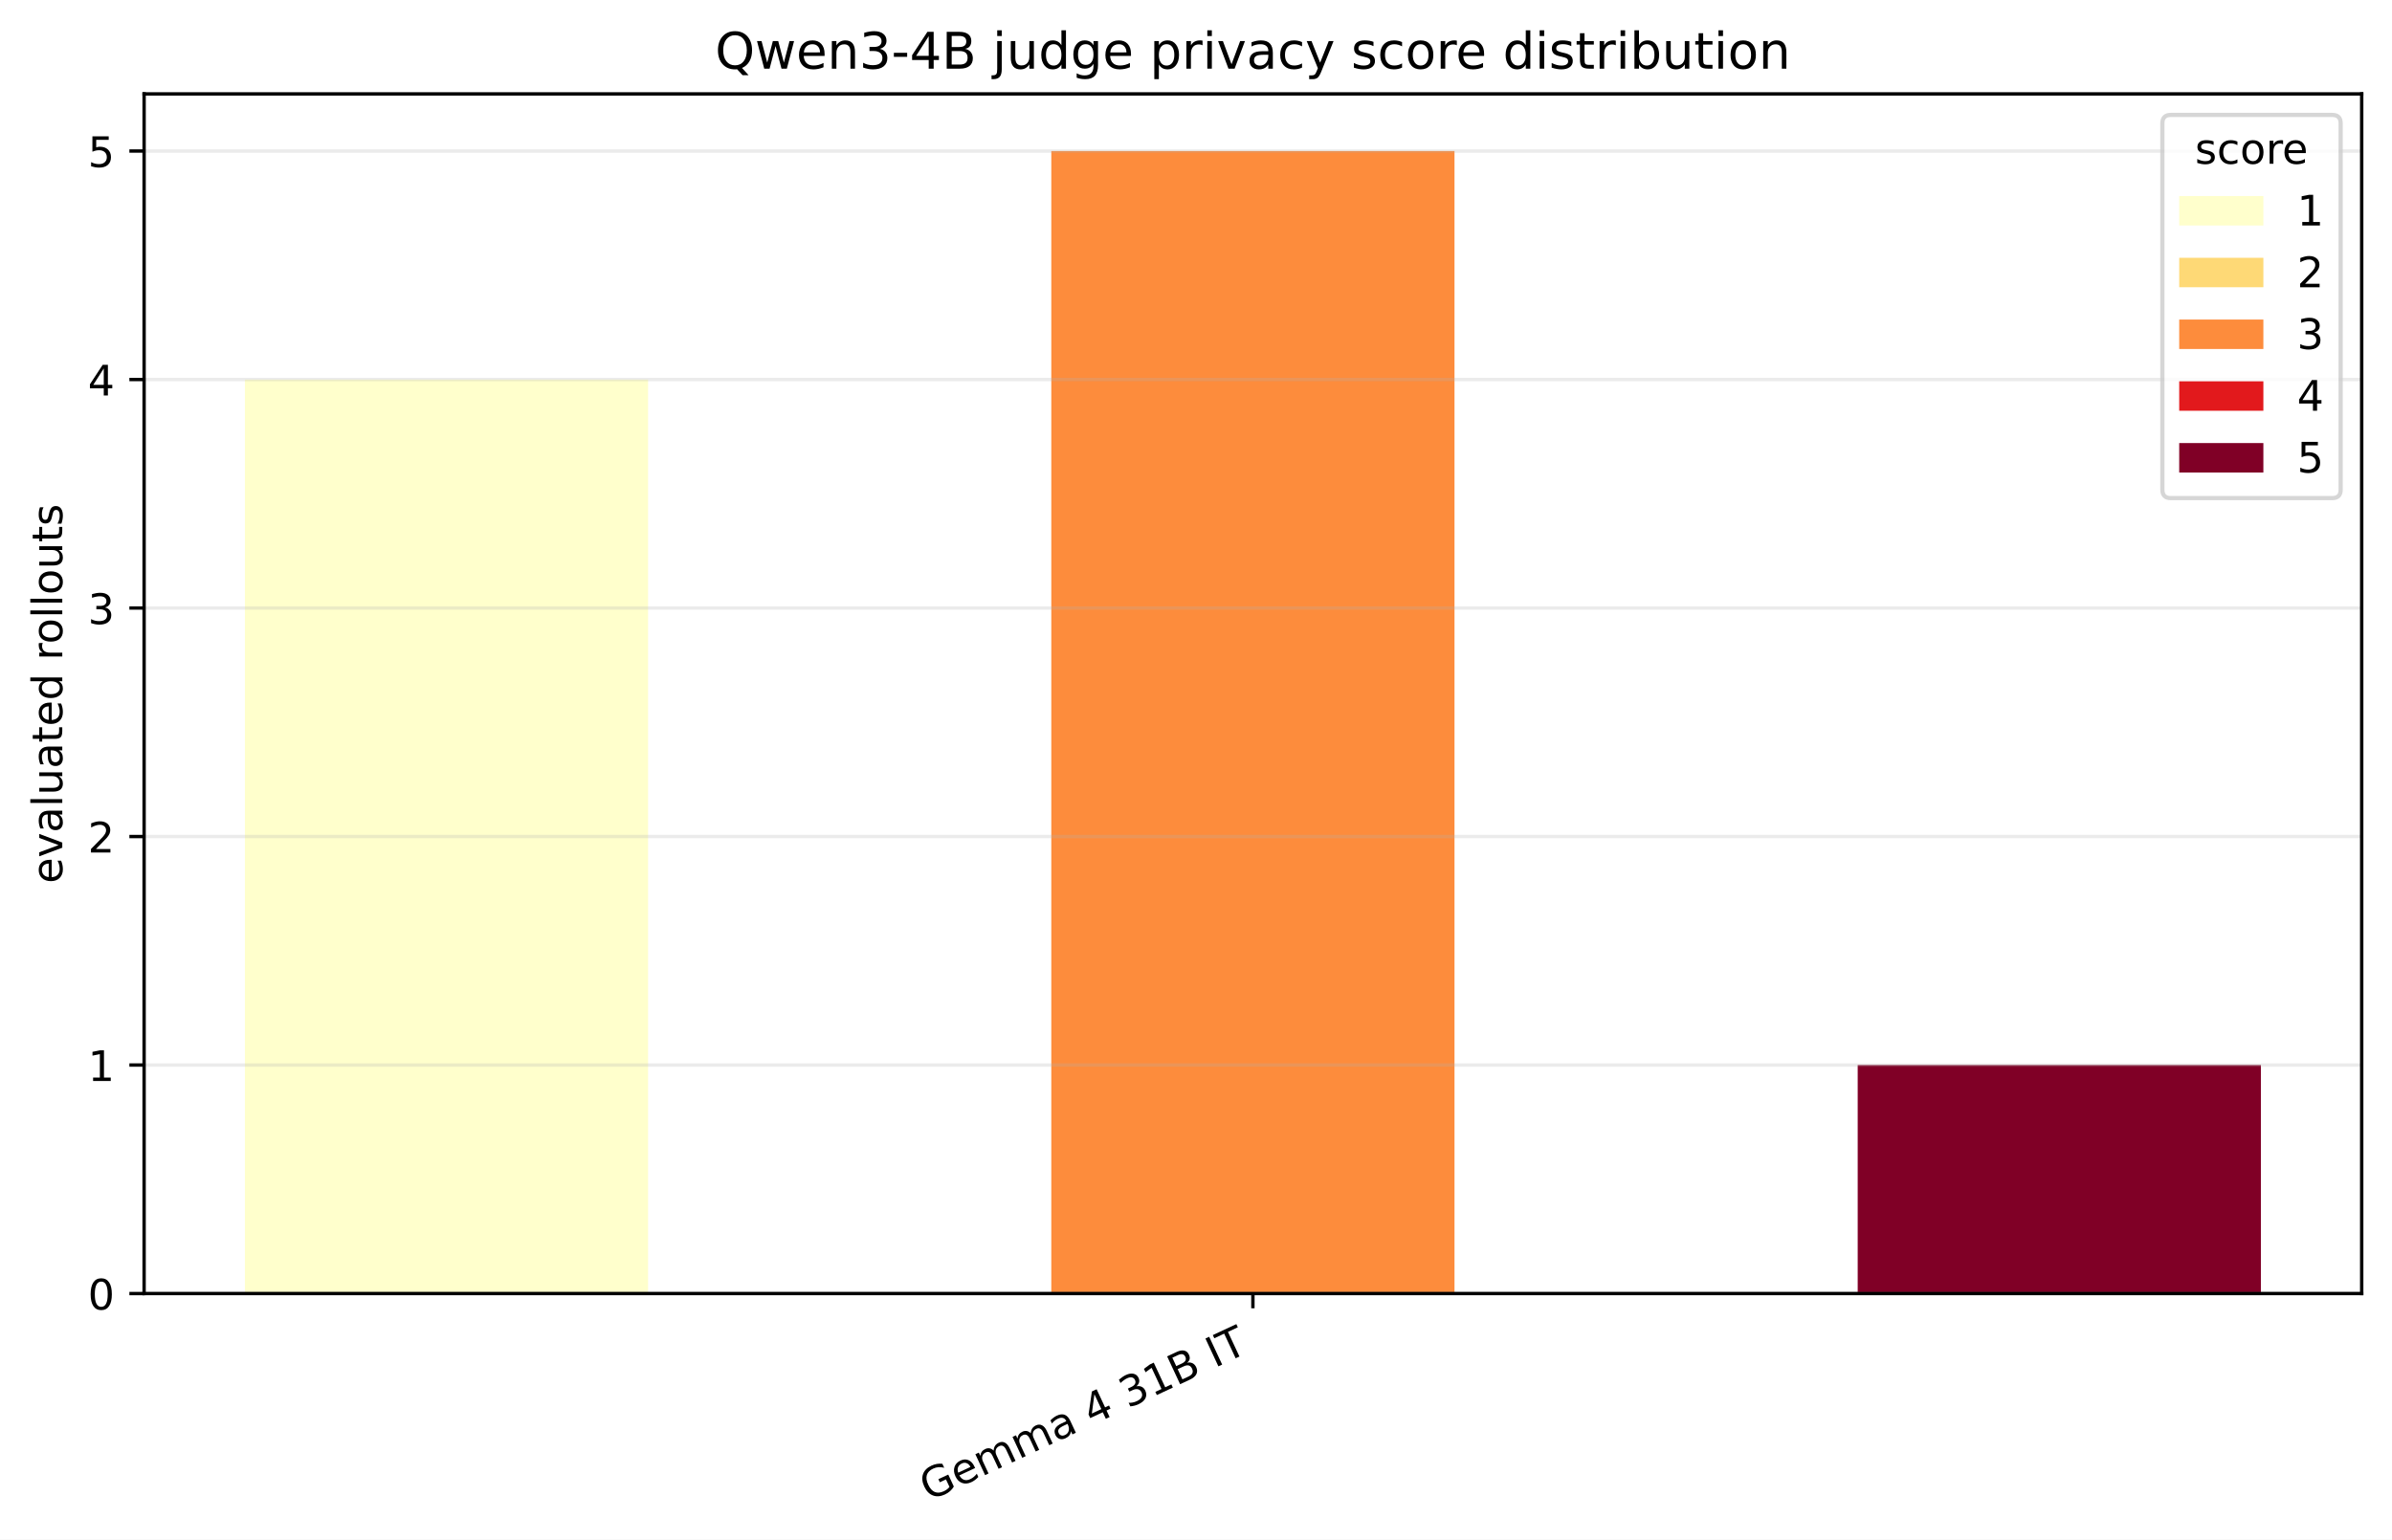
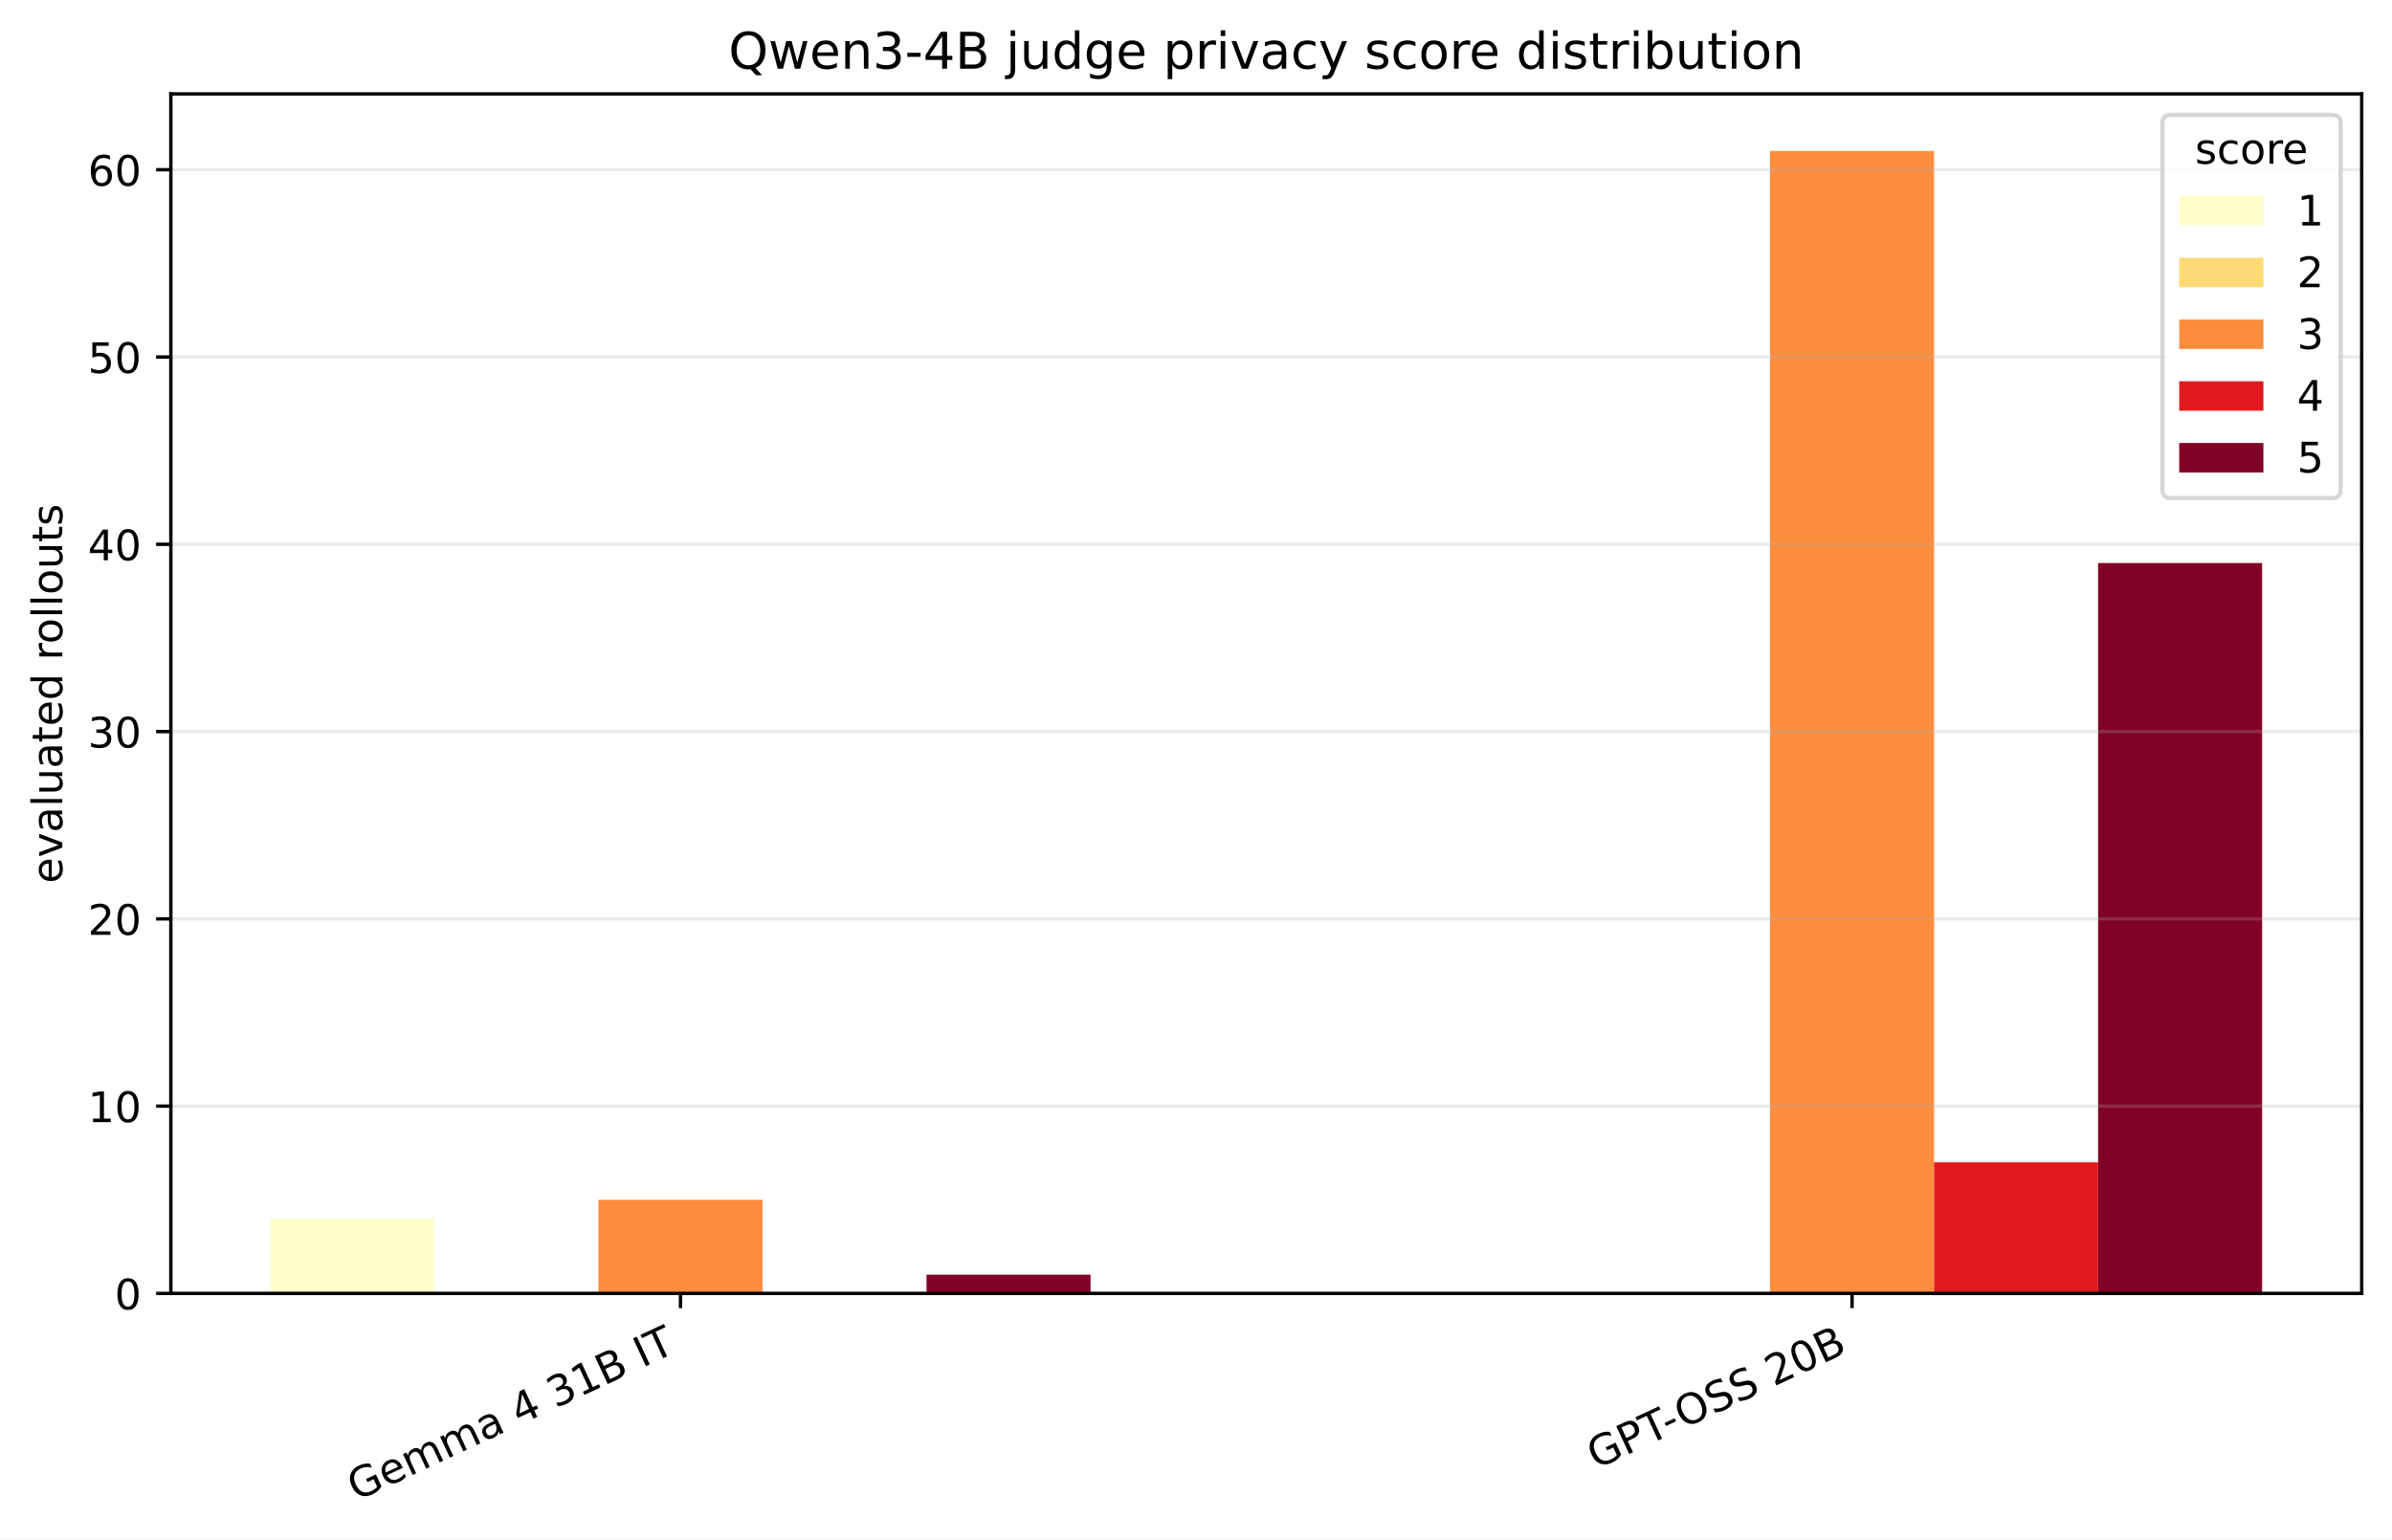
- <svg xmlns="http://www.w3.org/2000/svg" xmlns:xlink="http://www.w3.org/1999/xlink" width="568.371pt" height="365.946pt" viewBox="0 0 568.371 365.946" version="1.1">
+ <svg xmlns="http://www.w3.org/2000/svg" xmlns:xlink="http://www.w3.org/1999/xlink" width="568.433pt" height="365.946pt" viewBox="0 0 568.433 365.946" version="1.1">
  <defs>
    <style type="text/css">*{stroke-linejoin: round; stroke-linecap: butt}</style>
  </defs>
  <g id="figure_1">
    <g id="patch_1">
-       <path d="M 0 365.946 L 568.371 365.946 L 568.371 0 L 0 0 z " style="fill: #ffffff" />
+       <path d="M 0 365.946 L 568.433 365.946 L 568.433 0 L 0 0 z " style="fill: #ffffff" />
    </g>
    <g id="axes_1">
      <g id="patch_2">
-         <path d="M 34.241 307.453 L 561.171 307.453 L 561.171 22.318 L 34.241 22.318 z " style="fill: #ffffff" />
+         <path d="M 40.603 307.453 L 561.233 307.453 L 561.233 22.318 L 40.603 22.318 z " style="fill: #ffffff" />
      </g>
      <g id="patch_3">
-         <path d="M 58.192 307.453 L 153.997 307.453 L 153.997 90.207 L 58.192 90.207 z " clip-path="url(#p0e1098ee86)" style="fill: #ffffcc" />
+         <path d="M 64.268 307.453 L 103.246 307.453 L 103.246 289.646 L 64.268 289.646 z " clip-path="url(#p94031517cf)" style="fill: #ffffcc" />
      </g>
      <g id="patch_4">
-         <path d="M 153.997 307.453 L 249.803 307.453 L 249.803 307.453 L 153.997 307.453 z " clip-path="url(#p0e1098ee86)" style="fill: #fed976" />
+         <path d="M 342.68 307.453 L 381.658 307.453 L 381.658 307.453 L 342.68 307.453 z " clip-path="url(#p94031517cf)" style="fill: #ffffcc" />
      </g>
      <g id="patch_5">
-         <path d="M 249.803 307.453 L 345.608 307.453 L 345.608 35.896 L 249.803 35.896 z " clip-path="url(#p0e1098ee86)" style="fill: #fd8c3c" />
+         <path d="M 103.246 307.453 L 142.223 307.453 L 142.223 307.453 L 103.246 307.453 z " clip-path="url(#p94031517cf)" style="fill: #fed976" />
      </g>
      <g id="patch_6">
-         <path d="M 345.608 307.453 L 441.414 307.453 L 441.414 307.453 L 345.608 307.453 z " clip-path="url(#p0e1098ee86)" style="fill: #e2191c" />
+         <path d="M 381.658 307.453 L 420.635 307.453 L 420.635 307.453 L 381.658 307.453 z " clip-path="url(#p94031517cf)" style="fill: #fed976" />
      </g>
      <g id="patch_7">
-         <path d="M 441.414 307.453 L 537.219 307.453 L 537.219 253.142 L 441.414 253.142 z " clip-path="url(#p0e1098ee86)" style="fill: #800026" />
+         <path d="M 142.223 307.453 L 181.201 307.453 L 181.201 285.195 L 142.223 285.195 z " clip-path="url(#p94031517cf)" style="fill: #fd8c3c" />
+       </g>
+       <g id="patch_8">
+         <path d="M 420.635 307.453 L 459.613 307.453 L 459.613 35.896 L 420.635 35.896 z " clip-path="url(#p94031517cf)" style="fill: #fd8c3c" />
+       </g>
+       <g id="patch_9">
+         <path d="M 181.201 307.453 L 220.179 307.453 L 220.179 307.453 L 181.201 307.453 z " clip-path="url(#p94031517cf)" style="fill: #e2191c" />
+       </g>
+       <g id="patch_10">
+         <path d="M 459.613 307.453 L 498.59 307.453 L 498.59 276.291 L 459.613 276.291 z " clip-path="url(#p94031517cf)" style="fill: #e2191c" />
+       </g>
+       <g id="patch_11">
+         <path d="M 220.179 307.453 L 259.156 307.453 L 259.156 303.002 L 220.179 303.002 z " clip-path="url(#p94031517cf)" style="fill: #800026" />
+       </g>
+       <g id="patch_12">
+         <path d="M 498.59 307.453 L 537.568 307.453 L 537.568 133.835 L 498.59 133.835 z " clip-path="url(#p94031517cf)" style="fill: #800026" />
      </g>
      <g id="matplotlib.axis_1">
        <g id="xtick_1">
          <g id="line2d_1">
            <defs>
-               <path id="m9090595c56" d="M 0 0 L 0 3.5 " style="stroke: #000000; stroke-width: 0.8" />
+               <path id="ma31405eea9" d="M 0 0 L 0 3.5 " style="stroke: #000000; stroke-width: 0.8" />
            </defs>
            <g>
-               <use xlink:href="#m9090595c56" x="297.706" y="307.453" style="stroke: #000000; stroke-width: 0.8" />
+               <use xlink:href="#ma31405eea9" x="161.712" y="307.453" style="stroke: #000000; stroke-width: 0.8" />
            </g>
          </g>
          <g id="text_1">
-             <g transform="translate(220.6501 356.8616) rotate(-25) scale(0.1 -0.1)">
+             <g transform="translate(84.65674 356.8616) rotate(-25) scale(0.1 -0.1)">
              <defs>
                <path id="DejaVuSans-47" d="M 3809 666 L 3809 1919 L 2778 1919 L 2778 2438 L 4434 2438 L 4434 434 Q 4069 175 3628 42 Q 3188 -91 2688 -91 Q 1594 -91 976 548 Q 359 1188 359 2328 Q 359 3472 976 4111 Q 1594 4750 2688 4750 Q 3144 4750 3555 4637 Q 3966 4525 4313 4306 L 4313 3634 Q 3963 3931 3569 4081 Q 3175 4231 2741 4231 Q 1884 4231 1454 3753 Q 1025 3275 1025 2328 Q 1025 1384 1454 906 Q 1884 428 2741 428 Q 3075 428 3337 486 Q 3600 544 3809 666 z " transform="scale(0.015625)" />
                <path id="DejaVuSans-65" d="M 3597 1894 L 3597 1613 L 953 1613 Q 991 1019 1311 708 Q 1631 397 2203 397 Q 2534 397 2845 478 Q 3156 559 3463 722 L 3463 178 Q 3153 47 2828 -22 Q 2503 -91 2169 -91 Q 1331 -91 842 396 Q 353 884 353 1716 Q 353 2575 817 3079 Q 1281 3584 2069 3584 Q 2775 3584 3186 3129 Q 3597 2675 3597 1894 z M 3022 2063 Q 3016 2534 2758 2815 Q 2500 3097 2075 3097 Q 1594 3097 1305 2825 Q 1016 2553 972 2059 L 3022 2063 z " transform="scale(0.015625)" />
                <path id="DejaVuSans-6d" d="M 3328 2828 Q 3544 3216 3844 3400 Q 4144 3584 4550 3584 Q 5097 3584 5394 3201 Q 5691 2819 5691 2113 L 5691 0 L 5113 0 L 5113 2094 Q 5113 2597 4934 2840 Q 4756 3084 4391 3084 Q 3944 3084 3684 2787 Q 3425 2491 3425 1978 L 3425 0 L 2847 0 L 2847 2094 Q 2847 2600 2669 2842 Q 2491 3084 2119 3084 Q 1678 3084 1418 2786 Q 1159 2488 1159 1978 L 1159 0 L 581 0 L 581 3500 L 1159 3500 L 1159 2956 Q 1356 3278 1631 3431 Q 1906 3584 2284 3584 Q 2666 3584 2933 3390 Q 3200 3197 3328 2828 z " transform="scale(0.015625)" />
                <path id="DejaVuSans-61" d="M 2194 1759 Q 1497 1759 1228 1600 Q 959 1441 959 1056 Q 959 750 1161 570 Q 1363 391 1709 391 Q 2188 391 2477 730 Q 2766 1069 2766 1631 L 2766 1759 L 2194 1759 z M 3341 1997 L 3341 0 L 2766 0 L 2766 531 Q 2569 213 2275 61 Q 1981 -91 1556 -91 Q 1019 -91 701 211 Q 384 513 384 1019 Q 384 1609 779 1909 Q 1175 2209 1959 2209 L 2766 2209 L 2766 2266 Q 2766 2663 2505 2880 Q 2244 3097 1772 3097 Q 1472 3097 1187 3025 Q 903 2953 641 2809 L 641 3341 Q 956 3463 1253 3523 Q 1550 3584 1831 3584 Q 2591 3584 2966 3190 Q 3341 2797 3341 1997 z " transform="scale(0.015625)" />
                <path id="DejaVuSans-20" transform="scale(0.015625)" />
                <path id="DejaVuSans-34" d="M 2419 4116 L 825 1625 L 2419 1625 L 2419 4116 z M 2253 4666 L 3047 4666 L 3047 1625 L 3713 1625 L 3713 1100 L 3047 1100 L 3047 0 L 2419 0 L 2419 1100 L 313 1100 L 313 1709 L 2253 4666 z " transform="scale(0.015625)" />
                <path id="DejaVuSans-33" d="M 2597 2516 Q 3050 2419 3304 2112 Q 3559 1806 3559 1356 Q 3559 666 3084 287 Q 2609 -91 1734 -91 Q 1441 -91 1130 -33 Q 819 25 488 141 L 488 750 Q 750 597 1062 519 Q 1375 441 1716 441 Q 2309 441 2620 675 Q 2931 909 2931 1356 Q 2931 1769 2642 2001 Q 2353 2234 1838 2234 L 1294 2234 L 1294 2753 L 1863 2753 Q 2328 2753 2575 2939 Q 2822 3125 2822 3475 Q 2822 3834 2567 4026 Q 2313 4219 1838 4219 Q 1578 4219 1281 4162 Q 984 4106 628 3988 L 628 4550 Q 988 4650 1302 4700 Q 1616 4750 1894 4750 Q 2613 4750 3031 4423 Q 3450 4097 3450 3541 Q 3450 3153 3228 2886 Q 3006 2619 2597 2516 z " transform="scale(0.015625)" />
                <path id="DejaVuSans-31" d="M 794 531 L 1825 531 L 1825 4091 L 703 3866 L 703 4441 L 1819 4666 L 2450 4666 L 2450 531 L 3481 531 L 3481 0 L 794 0 L 794 531 z " transform="scale(0.015625)" />
                <path id="DejaVuSans-42" d="M 1259 2228 L 1259 519 L 2272 519 Q 2781 519 3026 730 Q 3272 941 3272 1375 Q 3272 1813 3026 2020 Q 2781 2228 2272 2228 L 1259 2228 z M 1259 4147 L 1259 2741 L 2194 2741 Q 2656 2741 2882 2914 Q 3109 3088 3109 3444 Q 3109 3797 2882 3972 Q 2656 4147 2194 4147 L 1259 4147 z M 628 4666 L 2241 4666 Q 2963 4666 3353 4366 Q 3744 4066 3744 3513 Q 3744 3084 3544 2831 Q 3344 2578 2956 2516 Q 3422 2416 3680 2098 Q 3938 1781 3938 1306 Q 3938 681 3513 340 Q 3088 0 2303 0 L 628 0 L 628 4666 z " transform="scale(0.015625)" />
                <path id="DejaVuSans-49" d="M 628 4666 L 1259 4666 L 1259 0 L 628 0 L 628 4666 z " transform="scale(0.015625)" />
                <path id="DejaVuSans-54" d="M -19 4666 L 3928 4666 L 3928 4134 L 2272 4134 L 2272 0 L 1638 0 L 1638 4134 L -19 4134 L -19 4666 z " transform="scale(0.015625)" />
              </defs>
              <use xlink:href="#DejaVuSans-47" />
              <use xlink:href="#DejaVuSans-65" transform="translate(77.49023 0)" />
              <use xlink:href="#DejaVuSans-6d" transform="translate(139.0137 0)" />
              <use xlink:href="#DejaVuSans-6d" transform="translate(236.4258 0)" />
              <use xlink:href="#DejaVuSans-61" transform="translate(333.8379 0)" />
              <use xlink:href="#DejaVuSans-20" transform="translate(395.1172 0)" />
              <use xlink:href="#DejaVuSans-34" transform="translate(426.9043 0)" />
              <use xlink:href="#DejaVuSans-20" transform="translate(490.5273 0)" />
              <use xlink:href="#DejaVuSans-33" transform="translate(522.3145 0)" />
              <use xlink:href="#DejaVuSans-31" transform="translate(585.9375 0)" />
              <use xlink:href="#DejaVuSans-42" transform="translate(649.5605 0)" />
              <use xlink:href="#DejaVuSans-20" transform="translate(718.1641 0)" />
              <use xlink:href="#DejaVuSans-49" transform="translate(749.9512 0)" />
              <use xlink:href="#DejaVuSans-54" transform="translate(779.4434 0)" />
            </g>
          </g>
        </g>
+         <g id="xtick_2">
+           <g id="line2d_2">
+             <g>
+               <use xlink:href="#ma31405eea9" x="440.124" y="307.453" style="stroke: #000000; stroke-width: 0.8" />
+             </g>
+           </g>
+           <g id="text_2">
+             <g transform="translate(379.2574 349.3126) rotate(-25) scale(0.1 -0.1)">
+               <defs>
+                 <path id="DejaVuSans-50" d="M 1259 4147 L 1259 2394 L 2053 2394 Q 2494 2394 2734 2622 Q 2975 2850 2975 3272 Q 2975 3691 2734 3919 Q 2494 4147 2053 4147 L 1259 4147 z M 628 4666 L 2053 4666 Q 2838 4666 3239 4311 Q 3641 3956 3641 3272 Q 3641 2581 3239 2228 Q 2838 1875 2053 1875 L 1259 1875 L 1259 0 L 628 0 L 628 4666 z " transform="scale(0.015625)" />
+                 <path id="DejaVuSans-2d" d="M 313 2009 L 1997 2009 L 1997 1497 L 313 1497 L 313 2009 z " transform="scale(0.015625)" />
+                 <path id="DejaVuSans-4f" d="M 2522 4238 Q 1834 4238 1429 3725 Q 1025 3213 1025 2328 Q 1025 1447 1429 934 Q 1834 422 2522 422 Q 3209 422 3611 934 Q 4013 1447 4013 2328 Q 4013 3213 3611 3725 Q 3209 4238 2522 4238 z M 2522 4750 Q 3503 4750 4090 4092 Q 4678 3434 4678 2328 Q 4678 1225 4090 567 Q 3503 -91 2522 -91 Q 1538 -91 948 565 Q 359 1222 359 2328 Q 359 3434 948 4092 Q 1538 4750 2522 4750 z " transform="scale(0.015625)" />
+                 <path id="DejaVuSans-53" d="M 3425 4513 L 3425 3897 Q 3066 4069 2747 4153 Q 2428 4238 2131 4238 Q 1616 4238 1336 4038 Q 1056 3838 1056 3469 Q 1056 3159 1242 3001 Q 1428 2844 1947 2747 L 2328 2669 Q 3034 2534 3370 2195 Q 3706 1856 3706 1288 Q 3706 609 3251 259 Q 2797 -91 1919 -91 Q 1588 -91 1214 -16 Q 841 59 441 206 L 441 856 Q 825 641 1194 531 Q 1563 422 1919 422 Q 2459 422 2753 634 Q 3047 847 3047 1241 Q 3047 1584 2836 1778 Q 2625 1972 2144 2069 L 1759 2144 Q 1053 2284 737 2584 Q 422 2884 422 3419 Q 422 4038 858 4394 Q 1294 4750 2059 4750 Q 2388 4750 2728 4690 Q 3069 4631 3425 4513 z " transform="scale(0.015625)" />
+                 <path id="DejaVuSans-32" d="M 1228 531 L 3431 531 L 3431 0 L 469 0 L 469 531 Q 828 903 1448 1529 Q 2069 2156 2228 2338 Q 2531 2678 2651 2914 Q 2772 3150 2772 3378 Q 2772 3750 2511 3984 Q 2250 4219 1831 4219 Q 1534 4219 1204 4116 Q 875 4013 500 3803 L 500 4441 Q 881 4594 1212 4672 Q 1544 4750 1819 4750 Q 2544 4750 2975 4387 Q 3406 4025 3406 3419 Q 3406 3131 3298 2873 Q 3191 2616 2906 2266 Q 2828 2175 2409 1742 Q 1991 1309 1228 531 z " transform="scale(0.015625)" />
+                 <path id="DejaVuSans-30" d="M 2034 4250 Q 1547 4250 1301 3770 Q 1056 3291 1056 2328 Q 1056 1369 1301 889 Q 1547 409 2034 409 Q 2525 409 2770 889 Q 3016 1369 3016 2328 Q 3016 3291 2770 3770 Q 2525 4250 2034 4250 z M 2034 4750 Q 2819 4750 3233 4129 Q 3647 3509 3647 2328 Q 3647 1150 3233 529 Q 2819 -91 2034 -91 Q 1250 -91 836 529 Q 422 1150 422 2328 Q 422 3509 836 4129 Q 1250 4750 2034 4750 z " transform="scale(0.015625)" />
+               </defs>
+               <use xlink:href="#DejaVuSans-47" />
+               <use xlink:href="#DejaVuSans-50" transform="translate(77.49023 0)" />
+               <use xlink:href="#DejaVuSans-54" transform="translate(137.793 0)" />
+               <use xlink:href="#DejaVuSans-2d" transform="translate(189.752 0)" />
+               <use xlink:href="#DejaVuSans-4f" transform="translate(228.5859 0)" />
+               <use xlink:href="#DejaVuSans-53" transform="translate(307.2969 0)" />
+               <use xlink:href="#DejaVuSans-53" transform="translate(370.7734 0)" />
+               <use xlink:href="#DejaVuSans-20" transform="translate(434.25 0)" />
+               <use xlink:href="#DejaVuSans-32" transform="translate(466.0371 0)" />
+               <use xlink:href="#DejaVuSans-30" transform="translate(529.6602 0)" />
+               <use xlink:href="#DejaVuSans-42" transform="translate(593.2832 0)" />
+             </g>
+           </g>
+         </g>
      </g>
      <g id="matplotlib.axis_2">
        <g id="ytick_1">
-           <g id="line2d_2">
-             <path d="M 34.241 307.453 L 561.171 307.453 " clip-path="url(#p0e1098ee86)" style="fill: none; stroke: #b0b0b0; stroke-opacity: 0.25; stroke-width: 0.8; stroke-linecap: square" />
-           </g>
          <g id="line2d_3">
+             <path d="M 40.603 307.453 L 561.233 307.453 " clip-path="url(#p94031517cf)" style="fill: none; stroke: #b0b0b0; stroke-opacity: 0.25; stroke-width: 0.8; stroke-linecap: square" />
+           </g>
+           <g id="line2d_4">
            <defs>
-               <path id="mb4f11c28a6" d="M 0 0 L -3.5 0 " style="stroke: #000000; stroke-width: 0.8" />
+               <path id="mdce382deef" d="M 0 0 L -3.5 0 " style="stroke: #000000; stroke-width: 0.8" />
            </defs>
            <g>
-               <use xlink:href="#mb4f11c28a6" x="34.241" y="307.453" style="stroke: #000000; stroke-width: 0.8" />
-             </g>
-           </g>
-           <g id="text_2">
-             <g transform="translate(20.87813 311.2525) scale(0.1 -0.1)">
-               <defs>
-                 <path id="DejaVuSans-30" d="M 2034 4250 Q 1547 4250 1301 3770 Q 1056 3291 1056 2328 Q 1056 1369 1301 889 Q 1547 409 2034 409 Q 2525 409 2770 889 Q 3016 1369 3016 2328 Q 3016 3291 2770 3770 Q 2525 4250 2034 4250 z M 2034 4750 Q 2819 4750 3233 4129 Q 3647 3509 3647 2328 Q 3647 1150 3233 529 Q 2819 -91 2034 -91 Q 1250 -91 836 529 Q 422 1150 422 2328 Q 422 3509 836 4129 Q 1250 4750 2034 4750 z " transform="scale(0.015625)" />
-               </defs>
+               <use xlink:href="#mdce382deef" x="40.603" y="307.453" style="stroke: #000000; stroke-width: 0.8" />
+             </g>
+           </g>
+           <g id="text_3">
+             <g transform="translate(27.24063 311.2525) scale(0.1 -0.1)">
              <use xlink:href="#DejaVuSans-30" />
            </g>
          </g>
        </g>
        <g id="ytick_2">
-           <g id="line2d_4">
-             <path d="M 34.241 253.142 L 561.171 253.142 " clip-path="url(#p0e1098ee86)" style="fill: none; stroke: #b0b0b0; stroke-opacity: 0.25; stroke-width: 0.8; stroke-linecap: square" />
-           </g>
          <g id="line2d_5">
-             <g>
-               <use xlink:href="#mb4f11c28a6" x="34.241" y="253.142" style="stroke: #000000; stroke-width: 0.8" />
-             </g>
-           </g>
-           <g id="text_3">
-             <g transform="translate(20.87813 256.9411) scale(0.1 -0.1)">
+             <path d="M 40.603 262.936 L 561.233 262.936 " clip-path="url(#p94031517cf)" style="fill: none; stroke: #b0b0b0; stroke-opacity: 0.25; stroke-width: 0.8; stroke-linecap: square" />
+           </g>
+           <g id="line2d_6">
+             <g>
+               <use xlink:href="#mdce382deef" x="40.603" y="262.936" style="stroke: #000000; stroke-width: 0.8" />
+             </g>
+           </g>
+           <g id="text_4">
+             <g transform="translate(20.87813 266.7349) scale(0.1 -0.1)">
              <use xlink:href="#DejaVuSans-31" />
+               <use xlink:href="#DejaVuSans-30" transform="translate(63.62305 0)" />
            </g>
          </g>
        </g>
        <g id="ytick_3">
-           <g id="line2d_6">
-             <path d="M 34.241 198.83 L 561.171 198.83 " clip-path="url(#p0e1098ee86)" style="fill: none; stroke: #b0b0b0; stroke-opacity: 0.25; stroke-width: 0.8; stroke-linecap: square" />
-           </g>
          <g id="line2d_7">
-             <g>
-               <use xlink:href="#mb4f11c28a6" x="34.241" y="198.83" style="stroke: #000000; stroke-width: 0.8" />
-             </g>
-           </g>
-           <g id="text_4">
-             <g transform="translate(20.87813 202.6296) scale(0.1 -0.1)">
-               <defs>
-                 <path id="DejaVuSans-32" d="M 1228 531 L 3431 531 L 3431 0 L 469 0 L 469 531 Q 828 903 1448 1529 Q 2069 2156 2228 2338 Q 2531 2678 2651 2914 Q 2772 3150 2772 3378 Q 2772 3750 2511 3984 Q 2250 4219 1831 4219 Q 1534 4219 1204 4116 Q 875 4013 500 3803 L 500 4441 Q 881 4594 1212 4672 Q 1544 4750 1819 4750 Q 2544 4750 2975 4387 Q 3406 4025 3406 3419 Q 3406 3131 3298 2873 Q 3191 2616 2906 2266 Q 2828 2175 2409 1742 Q 1991 1309 1228 531 z " transform="scale(0.015625)" />
-               </defs>
+             <path d="M 40.603 218.418 L 561.233 218.418 " clip-path="url(#p94031517cf)" style="fill: none; stroke: #b0b0b0; stroke-opacity: 0.25; stroke-width: 0.8; stroke-linecap: square" />
+           </g>
+           <g id="line2d_8">
+             <g>
+               <use xlink:href="#mdce382deef" x="40.603" y="218.418" style="stroke: #000000; stroke-width: 0.8" />
+             </g>
+           </g>
+           <g id="text_5">
+             <g transform="translate(20.87813 222.2174) scale(0.1 -0.1)">
              <use xlink:href="#DejaVuSans-32" />
+               <use xlink:href="#DejaVuSans-30" transform="translate(63.62305 0)" />
            </g>
          </g>
        </g>
        <g id="ytick_4">
-           <g id="line2d_8">
-             <path d="M 34.241 144.519 L 561.171 144.519 " clip-path="url(#p0e1098ee86)" style="fill: none; stroke: #b0b0b0; stroke-opacity: 0.25; stroke-width: 0.8; stroke-linecap: square" />
-           </g>
          <g id="line2d_9">
-             <g>
-               <use xlink:href="#mb4f11c28a6" x="34.241" y="144.519" style="stroke: #000000; stroke-width: 0.8" />
-             </g>
-           </g>
-           <g id="text_5">
-             <g transform="translate(20.87813 148.3181) scale(0.1 -0.1)">
+             <path d="M 40.603 173.901 L 561.233 173.901 " clip-path="url(#p94031517cf)" style="fill: none; stroke: #b0b0b0; stroke-opacity: 0.25; stroke-width: 0.8; stroke-linecap: square" />
+           </g>
+           <g id="line2d_10">
+             <g>
+               <use xlink:href="#mdce382deef" x="40.603" y="173.901" style="stroke: #000000; stroke-width: 0.8" />
+             </g>
+           </g>
+           <g id="text_6">
+             <g transform="translate(20.87813 177.6998) scale(0.1 -0.1)">
              <use xlink:href="#DejaVuSans-33" />
+               <use xlink:href="#DejaVuSans-30" transform="translate(63.62305 0)" />
            </g>
          </g>
        </g>
        <g id="ytick_5">
-           <g id="line2d_10">
-             <path d="M 34.241 90.207 L 561.171 90.207 " clip-path="url(#p0e1098ee86)" style="fill: none; stroke: #b0b0b0; stroke-opacity: 0.25; stroke-width: 0.8; stroke-linecap: square" />
-           </g>
          <g id="line2d_11">
-             <g>
-               <use xlink:href="#mb4f11c28a6" x="34.241" y="90.207" style="stroke: #000000; stroke-width: 0.8" />
-             </g>
-           </g>
-           <g id="text_6">
-             <g transform="translate(20.87813 94.00668) scale(0.1 -0.1)">
+             <path d="M 40.603 129.383 L 561.233 129.383 " clip-path="url(#p94031517cf)" style="fill: none; stroke: #b0b0b0; stroke-opacity: 0.25; stroke-width: 0.8; stroke-linecap: square" />
+           </g>
+           <g id="line2d_12">
+             <g>
+               <use xlink:href="#mdce382deef" x="40.603" y="129.383" style="stroke: #000000; stroke-width: 0.8" />
+             </g>
+           </g>
+           <g id="text_7">
+             <g transform="translate(20.87813 133.1822) scale(0.1 -0.1)">
              <use xlink:href="#DejaVuSans-34" />
+               <use xlink:href="#DejaVuSans-30" transform="translate(63.62305 0)" />
            </g>
          </g>
        </g>
        <g id="ytick_6">
-           <g id="line2d_12">
-             <path d="M 34.241 35.896 L 561.171 35.896 " clip-path="url(#p0e1098ee86)" style="fill: none; stroke: #b0b0b0; stroke-opacity: 0.25; stroke-width: 0.8; stroke-linecap: square" />
-           </g>
          <g id="line2d_13">
-             <g>
-               <use xlink:href="#mb4f11c28a6" x="34.241" y="35.896" style="stroke: #000000; stroke-width: 0.8" />
-             </g>
-           </g>
-           <g id="text_7">
-             <g transform="translate(20.87813 39.69521) scale(0.1 -0.1)">
+             <path d="M 40.603 84.865 L 561.233 84.865 " clip-path="url(#p94031517cf)" style="fill: none; stroke: #b0b0b0; stroke-opacity: 0.25; stroke-width: 0.8; stroke-linecap: square" />
+           </g>
+           <g id="line2d_14">
+             <g>
+               <use xlink:href="#mdce382deef" x="40.603" y="84.865" style="stroke: #000000; stroke-width: 0.8" />
+             </g>
+           </g>
+           <g id="text_8">
+             <g transform="translate(20.87813 88.66456) scale(0.1 -0.1)">
              <defs>
                <path id="DejaVuSans-35" d="M 691 4666 L 3169 4666 L 3169 4134 L 1269 4134 L 1269 2991 Q 1406 3038 1543 3061 Q 1681 3084 1819 3084 Q 2600 3084 3056 2656 Q 3513 2228 3513 1497 Q 3513 744 3044 326 Q 2575 -91 1722 -91 Q 1428 -91 1123 -41 Q 819 9 494 109 L 494 744 Q 775 591 1075 516 Q 1375 441 1709 441 Q 2250 441 2565 725 Q 2881 1009 2881 1497 Q 2881 1984 2565 2268 Q 2250 2553 1709 2553 Q 1456 2553 1204 2497 Q 953 2441 691 2322 L 691 4666 z " transform="scale(0.015625)" />
              </defs>
              <use xlink:href="#DejaVuSans-35" />
-             </g>
-           </g>
-         </g>
-         <g id="text_8">
+               <use xlink:href="#DejaVuSans-30" transform="translate(63.62305 0)" />
+             </g>
+           </g>
+         </g>
+         <g id="ytick_7">
+           <g id="line2d_15">
+             <path d="M 40.603 40.348 L 561.233 40.348 " clip-path="url(#p94031517cf)" style="fill: none; stroke: #b0b0b0; stroke-opacity: 0.25; stroke-width: 0.8; stroke-linecap: square" />
+           </g>
+           <g id="line2d_16">
+             <g>
+               <use xlink:href="#mdce382deef" x="40.603" y="40.348" style="stroke: #000000; stroke-width: 0.8" />
+             </g>
+           </g>
+           <g id="text_9">
+             <g transform="translate(20.87813 44.14697) scale(0.1 -0.1)">
+               <defs>
+                 <path id="DejaVuSans-36" d="M 2113 2584 Q 1688 2584 1439 2293 Q 1191 2003 1191 1497 Q 1191 994 1439 701 Q 1688 409 2113 409 Q 2538 409 2786 701 Q 3034 994 3034 1497 Q 3034 2003 2786 2293 Q 2538 2584 2113 2584 z M 3366 4563 L 3366 3988 Q 3128 4100 2886 4159 Q 2644 4219 2406 4219 Q 1781 4219 1451 3797 Q 1122 3375 1075 2522 Q 1259 2794 1537 2939 Q 1816 3084 2150 3084 Q 2853 3084 3261 2657 Q 3669 2231 3669 1497 Q 3669 778 3244 343 Q 2819 -91 2113 -91 Q 1303 -91 875 529 Q 447 1150 447 2328 Q 447 3434 972 4092 Q 1497 4750 2381 4750 Q 2619 4750 2861 4703 Q 3103 4656 3366 4563 z " transform="scale(0.015625)" />
+               </defs>
+               <use xlink:href="#DejaVuSans-36" />
+               <use xlink:href="#DejaVuSans-30" transform="translate(63.62305 0)" />
+             </g>
+           </g>
+         </g>
+         <g id="text_10">
          <g transform="translate(14.79844 209.981) rotate(-90) scale(0.1 -0.1)">
            <defs>
              <path id="DejaVuSans-76" d="M 191 3500 L 800 3500 L 1894 563 L 2988 3500 L 3597 3500 L 2284 0 L 1503 0 L 191 3500 z " transform="scale(0.015625)" />
              <path id="DejaVuSans-6c" d="M 603 4863 L 1178 4863 L 1178 0 L 603 0 L 603 4863 z " transform="scale(0.015625)" />
              <path id="DejaVuSans-75" d="M 544 1381 L 544 3500 L 1119 3500 L 1119 1403 Q 1119 906 1312 657 Q 1506 409 1894 409 Q 2359 409 2629 706 Q 2900 1003 2900 1516 L 2900 3500 L 3475 3500 L 3475 0 L 2900 0 L 2900 538 Q 2691 219 2414 64 Q 2138 -91 1772 -91 Q 1169 -91 856 284 Q 544 659 544 1381 z M 1991 3584 L 1991 3584 z " transform="scale(0.015625)" />
              <path id="DejaVuSans-74" d="M 1172 4494 L 1172 3500 L 2356 3500 L 2356 3053 L 1172 3053 L 1172 1153 Q 1172 725 1289 603 Q 1406 481 1766 481 L 2356 481 L 2356 0 L 1766 0 Q 1100 0 847 248 Q 594 497 594 1153 L 594 3053 L 172 3053 L 172 3500 L 594 3500 L 594 4494 L 1172 4494 z " transform="scale(0.015625)" />
              <path id="DejaVuSans-64" d="M 2906 2969 L 2906 4863 L 3481 4863 L 3481 0 L 2906 0 L 2906 525 Q 2725 213 2448 61 Q 2172 -91 1784 -91 Q 1150 -91 751 415 Q 353 922 353 1747 Q 353 2572 751 3078 Q 1150 3584 1784 3584 Q 2172 3584 2448 3432 Q 2725 3281 2906 2969 z M 947 1747 Q 947 1113 1208 752 Q 1469 391 1925 391 Q 2381 391 2643 752 Q 2906 1113 2906 1747 Q 2906 2381 2643 2742 Q 2381 3103 1925 3103 Q 1469 3103 1208 2742 Q 947 2381 947 1747 z " transform="scale(0.015625)" />
              <path id="DejaVuSans-72" d="M 2631 2963 Q 2534 3019 2420 3045 Q 2306 3072 2169 3072 Q 1681 3072 1420 2755 Q 1159 2438 1159 1844 L 1159 0 L 581 0 L 581 3500 L 1159 3500 L 1159 2956 Q 1341 3275 1631 3429 Q 1922 3584 2338 3584 Q 2397 3584 2469 3576 Q 2541 3569 2628 3553 L 2631 2963 z " transform="scale(0.015625)" />
              <path id="DejaVuSans-6f" d="M 1959 3097 Q 1497 3097 1228 2736 Q 959 2375 959 1747 Q 959 1119 1226 758 Q 1494 397 1959 397 Q 2419 397 2687 759 Q 2956 1122 2956 1747 Q 2956 2369 2687 2733 Q 2419 3097 1959 3097 z M 1959 3584 Q 2709 3584 3137 3096 Q 3566 2609 3566 1747 Q 3566 888 3137 398 Q 2709 -91 1959 -91 Q 1206 -91 779 398 Q 353 888 353 1747 Q 353 2609 779 3096 Q 1206 3584 1959 3584 z " transform="scale(0.015625)" />
              <path id="DejaVuSans-73" d="M 2834 3397 L 2834 2853 Q 2591 2978 2328 3040 Q 2066 3103 1784 3103 Q 1356 3103 1142 2972 Q 928 2841 928 2578 Q 928 2378 1081 2264 Q 1234 2150 1697 2047 L 1894 2003 Q 2506 1872 2764 1633 Q 3022 1394 3022 966 Q 3022 478 2636 193 Q 2250 -91 1575 -91 Q 1294 -91 989 -36 Q 684 19 347 128 L 347 722 Q 666 556 975 473 Q 1284 391 1588 391 Q 1994 391 2212 530 Q 2431 669 2431 922 Q 2431 1156 2273 1281 Q 2116 1406 1581 1522 L 1381 1569 Q 847 1681 609 1914 Q 372 2147 372 2553 Q 372 3047 722 3315 Q 1072 3584 1716 3584 Q 2034 3584 2315 3537 Q 2597 3491 2834 3397 z " transform="scale(0.015625)" />
            </defs>
            <use xlink:href="#DejaVuSans-65" />
            <use xlink:href="#DejaVuSans-76" transform="translate(61.52344 0)" />
            <use xlink:href="#DejaVuSans-61" transform="translate(120.7031 0)" />
            <use xlink:href="#DejaVuSans-6c" transform="translate(181.9824 0)" />
            <use xlink:href="#DejaVuSans-75" transform="translate(209.7656 0)" />
            <use xlink:href="#DejaVuSans-61" transform="translate(273.1445 0)" />
            <use xlink:href="#DejaVuSans-74" transform="translate(334.4238 0)" />
            <use xlink:href="#DejaVuSans-65" transform="translate(373.6328 0)" />
            <use xlink:href="#DejaVuSans-64" transform="translate(435.1562 0)" />
            <use xlink:href="#DejaVuSans-20" transform="translate(498.6328 0)" />
            <use xlink:href="#DejaVuSans-72" transform="translate(530.4199 0)" />
            <use xlink:href="#DejaVuSans-6f" transform="translate(569.2832 0)" />
            <use xlink:href="#DejaVuSans-6c" transform="translate(630.4648 0)" />
            <use xlink:href="#DejaVuSans-6c" transform="translate(658.248 0)" />
            <use xlink:href="#DejaVuSans-6f" transform="translate(686.0312 0)" />
            <use xlink:href="#DejaVuSans-75" transform="translate(747.2129 0)" />
            <use xlink:href="#DejaVuSans-74" transform="translate(810.5918 0)" />
            <use xlink:href="#DejaVuSans-73" transform="translate(849.8008 0)" />
          </g>
        </g>
      </g>
-       <g id="patch_8">
-         <path d="M 34.241 307.453 L 34.241 22.318 " style="fill: none; stroke: #000000; stroke-width: 0.8; stroke-linejoin: miter; stroke-linecap: square" />
-       </g>
-       <g id="patch_9">
-         <path d="M 561.171 307.453 L 561.171 22.318 " style="fill: none; stroke: #000000; stroke-width: 0.8; stroke-linejoin: miter; stroke-linecap: square" />
-       </g>
-       <g id="patch_10">
-         <path d="M 34.241 307.453 L 561.171 307.453 " style="fill: none; stroke: #000000; stroke-width: 0.8; stroke-linejoin: miter; stroke-linecap: square" />
-       </g>
-       <g id="patch_11">
-         <path d="M 34.241 22.318 L 561.171 22.318 " style="fill: none; stroke: #000000; stroke-width: 0.8; stroke-linejoin: miter; stroke-linecap: square" />
-       </g>
-       <g id="text_9">
-         <g transform="translate(169.9263 16.31812) scale(0.12 -0.12)">
+       <g id="patch_13">
+         <path d="M 40.603 307.453 L 40.603 22.318 " style="fill: none; stroke: #000000; stroke-width: 0.8; stroke-linejoin: miter; stroke-linecap: square" />
+       </g>
+       <g id="patch_14">
+         <path d="M 561.233 307.453 L 561.233 22.318 " style="fill: none; stroke: #000000; stroke-width: 0.8; stroke-linejoin: miter; stroke-linecap: square" />
+       </g>
+       <g id="patch_15">
+         <path d="M 40.603 307.453 L 561.233 307.453 " style="fill: none; stroke: #000000; stroke-width: 0.8; stroke-linejoin: miter; stroke-linecap: square" />
+       </g>
+       <g id="patch_16">
+         <path d="M 40.603 22.318 L 561.233 22.318 " style="fill: none; stroke: #000000; stroke-width: 0.8; stroke-linejoin: miter; stroke-linecap: square" />
+       </g>
+       <g id="text_11">
+         <g transform="translate(173.1387 16.31812) scale(0.12 -0.12)">
          <defs>
            <path id="DejaVuSans-51" d="M 2522 4238 Q 1834 4238 1429 3725 Q 1025 3213 1025 2328 Q 1025 1447 1429 934 Q 1834 422 2522 422 Q 3209 422 3611 934 Q 4013 1447 4013 2328 Q 4013 3213 3611 3725 Q 3209 4238 2522 4238 z M 3406 84 L 4238 -825 L 3475 -825 L 2784 -78 Q 2681 -84 2626 -87 Q 2572 -91 2522 -91 Q 1538 -91 948 567 Q 359 1225 359 2328 Q 359 3434 948 4092 Q 1538 4750 2522 4750 Q 3503 4750 4090 4092 Q 4678 3434 4678 2328 Q 4678 1516 4351 937 Q 4025 359 3406 84 z " transform="scale(0.015625)" />
            <path id="DejaVuSans-77" d="M 269 3500 L 844 3500 L 1563 769 L 2278 3500 L 2956 3500 L 3675 769 L 4391 3500 L 4966 3500 L 4050 0 L 3372 0 L 2619 2869 L 1863 0 L 1184 0 L 269 3500 z " transform="scale(0.015625)" />
            <path id="DejaVuSans-6e" d="M 3513 2113 L 3513 0 L 2938 0 L 2938 2094 Q 2938 2591 2744 2837 Q 2550 3084 2163 3084 Q 1697 3084 1428 2787 Q 1159 2491 1159 1978 L 1159 0 L 581 0 L 581 3500 L 1159 3500 L 1159 2956 Q 1366 3272 1645 3428 Q 1925 3584 2291 3584 Q 2894 3584 3203 3211 Q 3513 2838 3513 2113 z " transform="scale(0.015625)" />
-             <path id="DejaVuSans-2d" d="M 313 2009 L 1997 2009 L 1997 1497 L 313 1497 L 313 2009 z " transform="scale(0.015625)" />
            <path id="DejaVuSans-6a" d="M 603 3500 L 1178 3500 L 1178 -63 Q 1178 -731 923 -1031 Q 669 -1331 103 -1331 L -116 -1331 L -116 -844 L 38 -844 Q 366 -844 484 -692 Q 603 -541 603 -63 L 603 3500 z M 603 4863 L 1178 4863 L 1178 4134 L 603 4134 L 603 4863 z " transform="scale(0.015625)" />
            <path id="DejaVuSans-67" d="M 2906 1791 Q 2906 2416 2648 2759 Q 2391 3103 1925 3103 Q 1463 3103 1205 2759 Q 947 2416 947 1791 Q 947 1169 1205 825 Q 1463 481 1925 481 Q 2391 481 2648 825 Q 2906 1169 2906 1791 z M 3481 434 Q 3481 -459 3084 -895 Q 2688 -1331 1869 -1331 Q 1566 -1331 1297 -1286 Q 1028 -1241 775 -1147 L 775 -588 Q 1028 -725 1275 -790 Q 1522 -856 1778 -856 Q 2344 -856 2625 -561 Q 2906 -266 2906 331 L 2906 616 Q 2728 306 2450 153 Q 2172 0 1784 0 Q 1141 0 747 490 Q 353 981 353 1791 Q 353 2603 747 3093 Q 1141 3584 1784 3584 Q 2172 3584 2450 3431 Q 2728 3278 2906 2969 L 2906 3500 L 3481 3500 L 3481 434 z " transform="scale(0.015625)" />
            <path id="DejaVuSans-70" d="M 1159 525 L 1159 -1331 L 581 -1331 L 581 3500 L 1159 3500 L 1159 2969 Q 1341 3281 1617 3432 Q 1894 3584 2278 3584 Q 2916 3584 3314 3078 Q 3713 2572 3713 1747 Q 3713 922 3314 415 Q 2916 -91 2278 -91 Q 1894 -91 1617 61 Q 1341 213 1159 525 z M 3116 1747 Q 3116 2381 2855 2742 Q 2594 3103 2138 3103 Q 1681 3103 1420 2742 Q 1159 2381 1159 1747 Q 1159 1113 1420 752 Q 1681 391 2138 391 Q 2594 391 2855 752 Q 3116 1113 3116 1747 z " transform="scale(0.015625)" />
            <path id="DejaVuSans-69" d="M 603 3500 L 1178 3500 L 1178 0 L 603 0 L 603 3500 z M 603 4863 L 1178 4863 L 1178 4134 L 603 4134 L 603 4863 z " transform="scale(0.015625)" />
            <path id="DejaVuSans-63" d="M 3122 3366 L 3122 2828 Q 2878 2963 2633 3030 Q 2388 3097 2138 3097 Q 1578 3097 1268 2742 Q 959 2388 959 1747 Q 959 1106 1268 751 Q 1578 397 2138 397 Q 2388 397 2633 464 Q 2878 531 3122 666 L 3122 134 Q 2881 22 2623 -34 Q 2366 -91 2075 -91 Q 1284 -91 818 406 Q 353 903 353 1747 Q 353 2603 823 3093 Q 1294 3584 2113 3584 Q 2378 3584 2631 3529 Q 2884 3475 3122 3366 z " transform="scale(0.015625)" />
            <path id="DejaVuSans-79" d="M 2059 -325 Q 1816 -950 1584 -1140 Q 1353 -1331 966 -1331 L 506 -1331 L 506 -850 L 844 -850 Q 1081 -850 1212 -737 Q 1344 -625 1503 -206 L 1606 56 L 191 3500 L 800 3500 L 1894 763 L 2988 3500 L 3597 3500 L 2059 -325 z " transform="scale(0.015625)" />
            <path id="DejaVuSans-62" d="M 3116 1747 Q 3116 2381 2855 2742 Q 2594 3103 2138 3103 Q 1681 3103 1420 2742 Q 1159 2381 1159 1747 Q 1159 1113 1420 752 Q 1681 391 2138 391 Q 2594 391 2855 752 Q 3116 1113 3116 1747 z M 1159 2969 Q 1341 3281 1617 3432 Q 1894 3584 2278 3584 Q 2916 3584 3314 3078 Q 3713 2572 3713 1747 Q 3713 922 3314 415 Q 2916 -91 2278 -91 Q 1894 -91 1617 61 Q 1341 213 1159 525 L 1159 0 L 581 0 L 581 4863 L 1159 4863 L 1159 2969 z " transform="scale(0.015625)" />
          </defs>
          <use xlink:href="#DejaVuSans-51" />
          <use xlink:href="#DejaVuSans-77" transform="translate(78.71094 0)" />
          <use xlink:href="#DejaVuSans-65" transform="translate(160.498 0)" />
          <use xlink:href="#DejaVuSans-6e" transform="translate(222.0215 0)" />
          <use xlink:href="#DejaVuSans-33" transform="translate(285.4004 0)" />
          <use xlink:href="#DejaVuSans-2d" transform="translate(349.0234 0)" />
          <use xlink:href="#DejaVuSans-34" transform="translate(385.1074 0)" />
          <use xlink:href="#DejaVuSans-42" transform="translate(448.7305 0)" />
          <use xlink:href="#DejaVuSans-20" transform="translate(517.334 0)" />
          <use xlink:href="#DejaVuSans-6a" transform="translate(549.1211 0)" />
          <use xlink:href="#DejaVuSans-75" transform="translate(576.9043 0)" />
          <use xlink:href="#DejaVuSans-64" transform="translate(640.2832 0)" />
          <use xlink:href="#DejaVuSans-67" transform="translate(703.7598 0)" />
          <use xlink:href="#DejaVuSans-65" transform="translate(767.2363 0)" />
          <use xlink:href="#DejaVuSans-20" transform="translate(828.7598 0)" />
          <use xlink:href="#DejaVuSans-70" transform="translate(860.5469 0)" />
          <use xlink:href="#DejaVuSans-72" transform="translate(924.0234 0)" />
          <use xlink:href="#DejaVuSans-69" transform="translate(965.1367 0)" />
          <use xlink:href="#DejaVuSans-76" transform="translate(992.9199 0)" />
          <use xlink:href="#DejaVuSans-61" transform="translate(1052.1 0)" />
          <use xlink:href="#DejaVuSans-63" transform="translate(1113.379 0)" />
          <use xlink:href="#DejaVuSans-79" transform="translate(1168.359 0)" />
          <use xlink:href="#DejaVuSans-20" transform="translate(1227.539 0)" />
          <use xlink:href="#DejaVuSans-73" transform="translate(1259.326 0)" />
          <use xlink:href="#DejaVuSans-63" transform="translate(1311.426 0)" />
          <use xlink:href="#DejaVuSans-6f" transform="translate(1366.406 0)" />
          <use xlink:href="#DejaVuSans-72" transform="translate(1427.588 0)" />
          <use xlink:href="#DejaVuSans-65" transform="translate(1466.451 0)" />
          <use xlink:href="#DejaVuSans-20" transform="translate(1527.975 0)" />
          <use xlink:href="#DejaVuSans-64" transform="translate(1559.762 0)" />
          <use xlink:href="#DejaVuSans-69" transform="translate(1623.238 0)" />
          <use xlink:href="#DejaVuSans-73" transform="translate(1651.021 0)" />
          <use xlink:href="#DejaVuSans-74" transform="translate(1703.121 0)" />
          <use xlink:href="#DejaVuSans-72" transform="translate(1742.33 0)" />
          <use xlink:href="#DejaVuSans-69" transform="translate(1783.443 0)" />
          <use xlink:href="#DejaVuSans-62" transform="translate(1811.227 0)" />
          <use xlink:href="#DejaVuSans-75" transform="translate(1874.703 0)" />
          <use xlink:href="#DejaVuSans-74" transform="translate(1938.082 0)" />
          <use xlink:href="#DejaVuSans-69" transform="translate(1977.291 0)" />
          <use xlink:href="#DejaVuSans-6f" transform="translate(2005.074 0)" />
          <use xlink:href="#DejaVuSans-6e" transform="translate(2066.256 0)" />
        </g>
      </g>
      <g id="legend_1">
-         <g id="patch_12">
-           <path d="M 515.808 118.387 L 554.171 118.387 Q 556.171 118.387 556.171 116.387 L 556.171 29.318 Q 556.171 27.318 554.171 27.318 L 515.808 27.318 Q 513.808 27.318 513.808 29.318 L 513.808 116.387 Q 513.808 118.387 515.808 118.387 z " style="fill: #ffffff; opacity: 0.8; stroke: #cccccc; stroke-linejoin: miter" />
-         </g>
-         <g id="text_10">
-           <g transform="translate(521.5566 38.91656) scale(0.1 -0.1)">
+         <g id="patch_17">
+           <path d="M 515.871 118.387 L 554.233 118.387 Q 556.233 118.387 556.233 116.387 L 556.233 29.318 Q 556.233 27.318 554.233 27.318 L 515.871 27.318 Q 513.871 27.318 513.871 29.318 L 513.871 116.387 Q 513.871 118.387 515.871 118.387 z " style="fill: #ffffff; opacity: 0.8; stroke: #cccccc; stroke-linejoin: miter" />
+         </g>
+         <g id="text_12">
+           <g transform="translate(521.6191 38.91656) scale(0.1 -0.1)">
            <use xlink:href="#DejaVuSans-73" />
            <use xlink:href="#DejaVuSans-63" transform="translate(52.09961 0)" />
            <use xlink:href="#DejaVuSans-6f" transform="translate(107.0801 0)" />
            <use xlink:href="#DejaVuSans-72" transform="translate(168.2617 0)" />
            <use xlink:href="#DejaVuSans-65" transform="translate(207.125 0)" />
          </g>
        </g>
-         <g id="patch_13">
-           <path d="M 517.808 53.595 L 537.808 53.595 L 537.808 46.595 L 517.808 46.595 z " style="fill: #ffffcc" />
-         </g>
-         <g id="text_11">
-           <g transform="translate(545.8081 53.59469) scale(0.1 -0.1)">
+         <g id="patch_18">
+           <path d="M 517.871 53.595 L 537.871 53.595 L 537.871 46.595 L 517.871 46.595 z " style="fill: #ffffcc" />
+         </g>
+         <g id="text_13">
+           <g transform="translate(545.8706 53.59469) scale(0.1 -0.1)">
            <use xlink:href="#DejaVuSans-31" />
          </g>
        </g>
-         <g id="patch_14">
-           <path d="M 517.808 68.273 L 537.808 68.273 L 537.808 61.273 L 517.808 61.273 z " style="fill: #fed976" />
-         </g>
-         <g id="text_12">
-           <g transform="translate(545.8081 68.27281) scale(0.1 -0.1)">
+         <g id="patch_19">
+           <path d="M 517.871 68.273 L 537.871 68.273 L 537.871 61.273 L 517.871 61.273 z " style="fill: #fed976" />
+         </g>
+         <g id="text_14">
+           <g transform="translate(545.8706 68.27281) scale(0.1 -0.1)">
            <use xlink:href="#DejaVuSans-32" />
          </g>
        </g>
-         <g id="patch_15">
-           <path d="M 517.808 82.951 L 537.808 82.951 L 537.808 75.951 L 517.808 75.951 z " style="fill: #fd8c3c" />
-         </g>
-         <g id="text_13">
-           <g transform="translate(545.8081 82.95094) scale(0.1 -0.1)">
+         <g id="patch_20">
+           <path d="M 517.871 82.951 L 537.871 82.951 L 537.871 75.951 L 517.871 75.951 z " style="fill: #fd8c3c" />
+         </g>
+         <g id="text_15">
+           <g transform="translate(545.8706 82.95094) scale(0.1 -0.1)">
            <use xlink:href="#DejaVuSans-33" />
          </g>
        </g>
-         <g id="patch_16">
-           <path d="M 517.808 97.629 L 537.808 97.629 L 537.808 90.629 L 517.808 90.629 z " style="fill: #e2191c" />
-         </g>
-         <g id="text_14">
-           <g transform="translate(545.8081 97.62906) scale(0.1 -0.1)">
+         <g id="patch_21">
+           <path d="M 517.871 97.629 L 537.871 97.629 L 537.871 90.629 L 517.871 90.629 z " style="fill: #e2191c" />
+         </g>
+         <g id="text_16">
+           <g transform="translate(545.8706 97.62906) scale(0.1 -0.1)">
            <use xlink:href="#DejaVuSans-34" />
          </g>
        </g>
-         <g id="patch_17">
-           <path d="M 517.808 112.307 L 537.808 112.307 L 537.808 105.307 L 517.808 105.307 z " style="fill: #800026" />
-         </g>
-         <g id="text_15">
-           <g transform="translate(545.8081 112.3072) scale(0.1 -0.1)">
+         <g id="patch_22">
+           <path d="M 517.871 112.307 L 537.871 112.307 L 537.871 105.307 L 517.871 105.307 z " style="fill: #800026" />
+         </g>
+         <g id="text_17">
+           <g transform="translate(545.8706 112.3072) scale(0.1 -0.1)">
            <use xlink:href="#DejaVuSans-35" />
          </g>
        </g>
      </g>
    </g>
  </g>
  <defs>
-     <clipPath id="p0e1098ee86">
-       <rect x="34.241" y="22.318" width="526.93" height="285.135" />
+     <clipPath id="p94031517cf">
+       <rect x="40.603" y="22.318" width="520.63" height="285.135" />
    </clipPath>
  </defs>
</svg>
